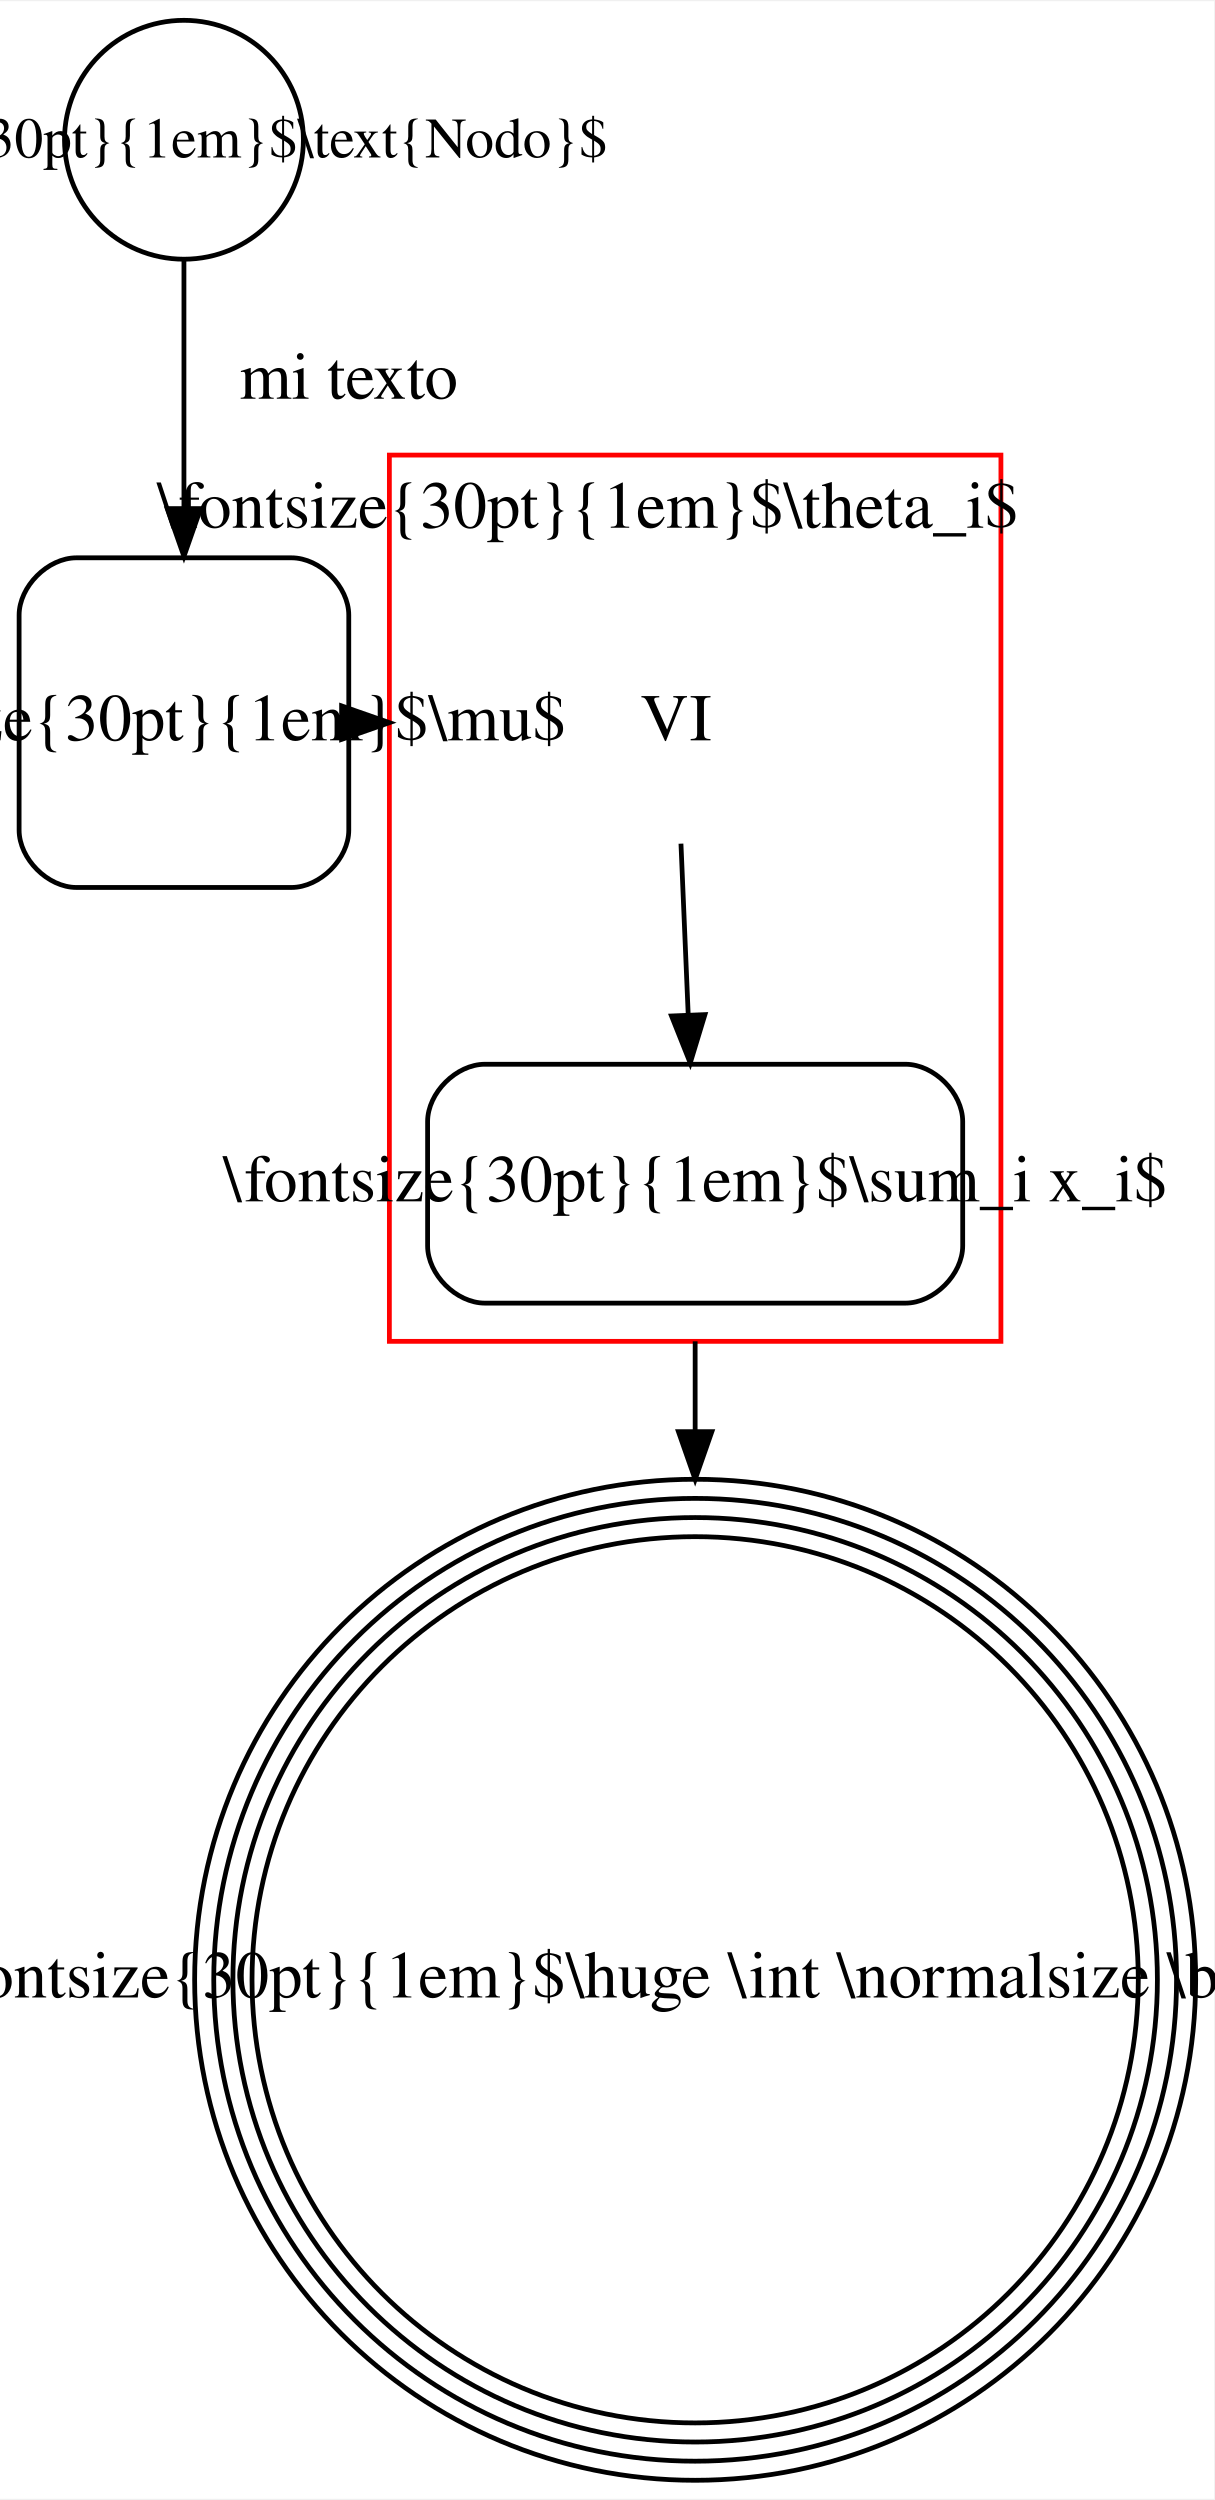
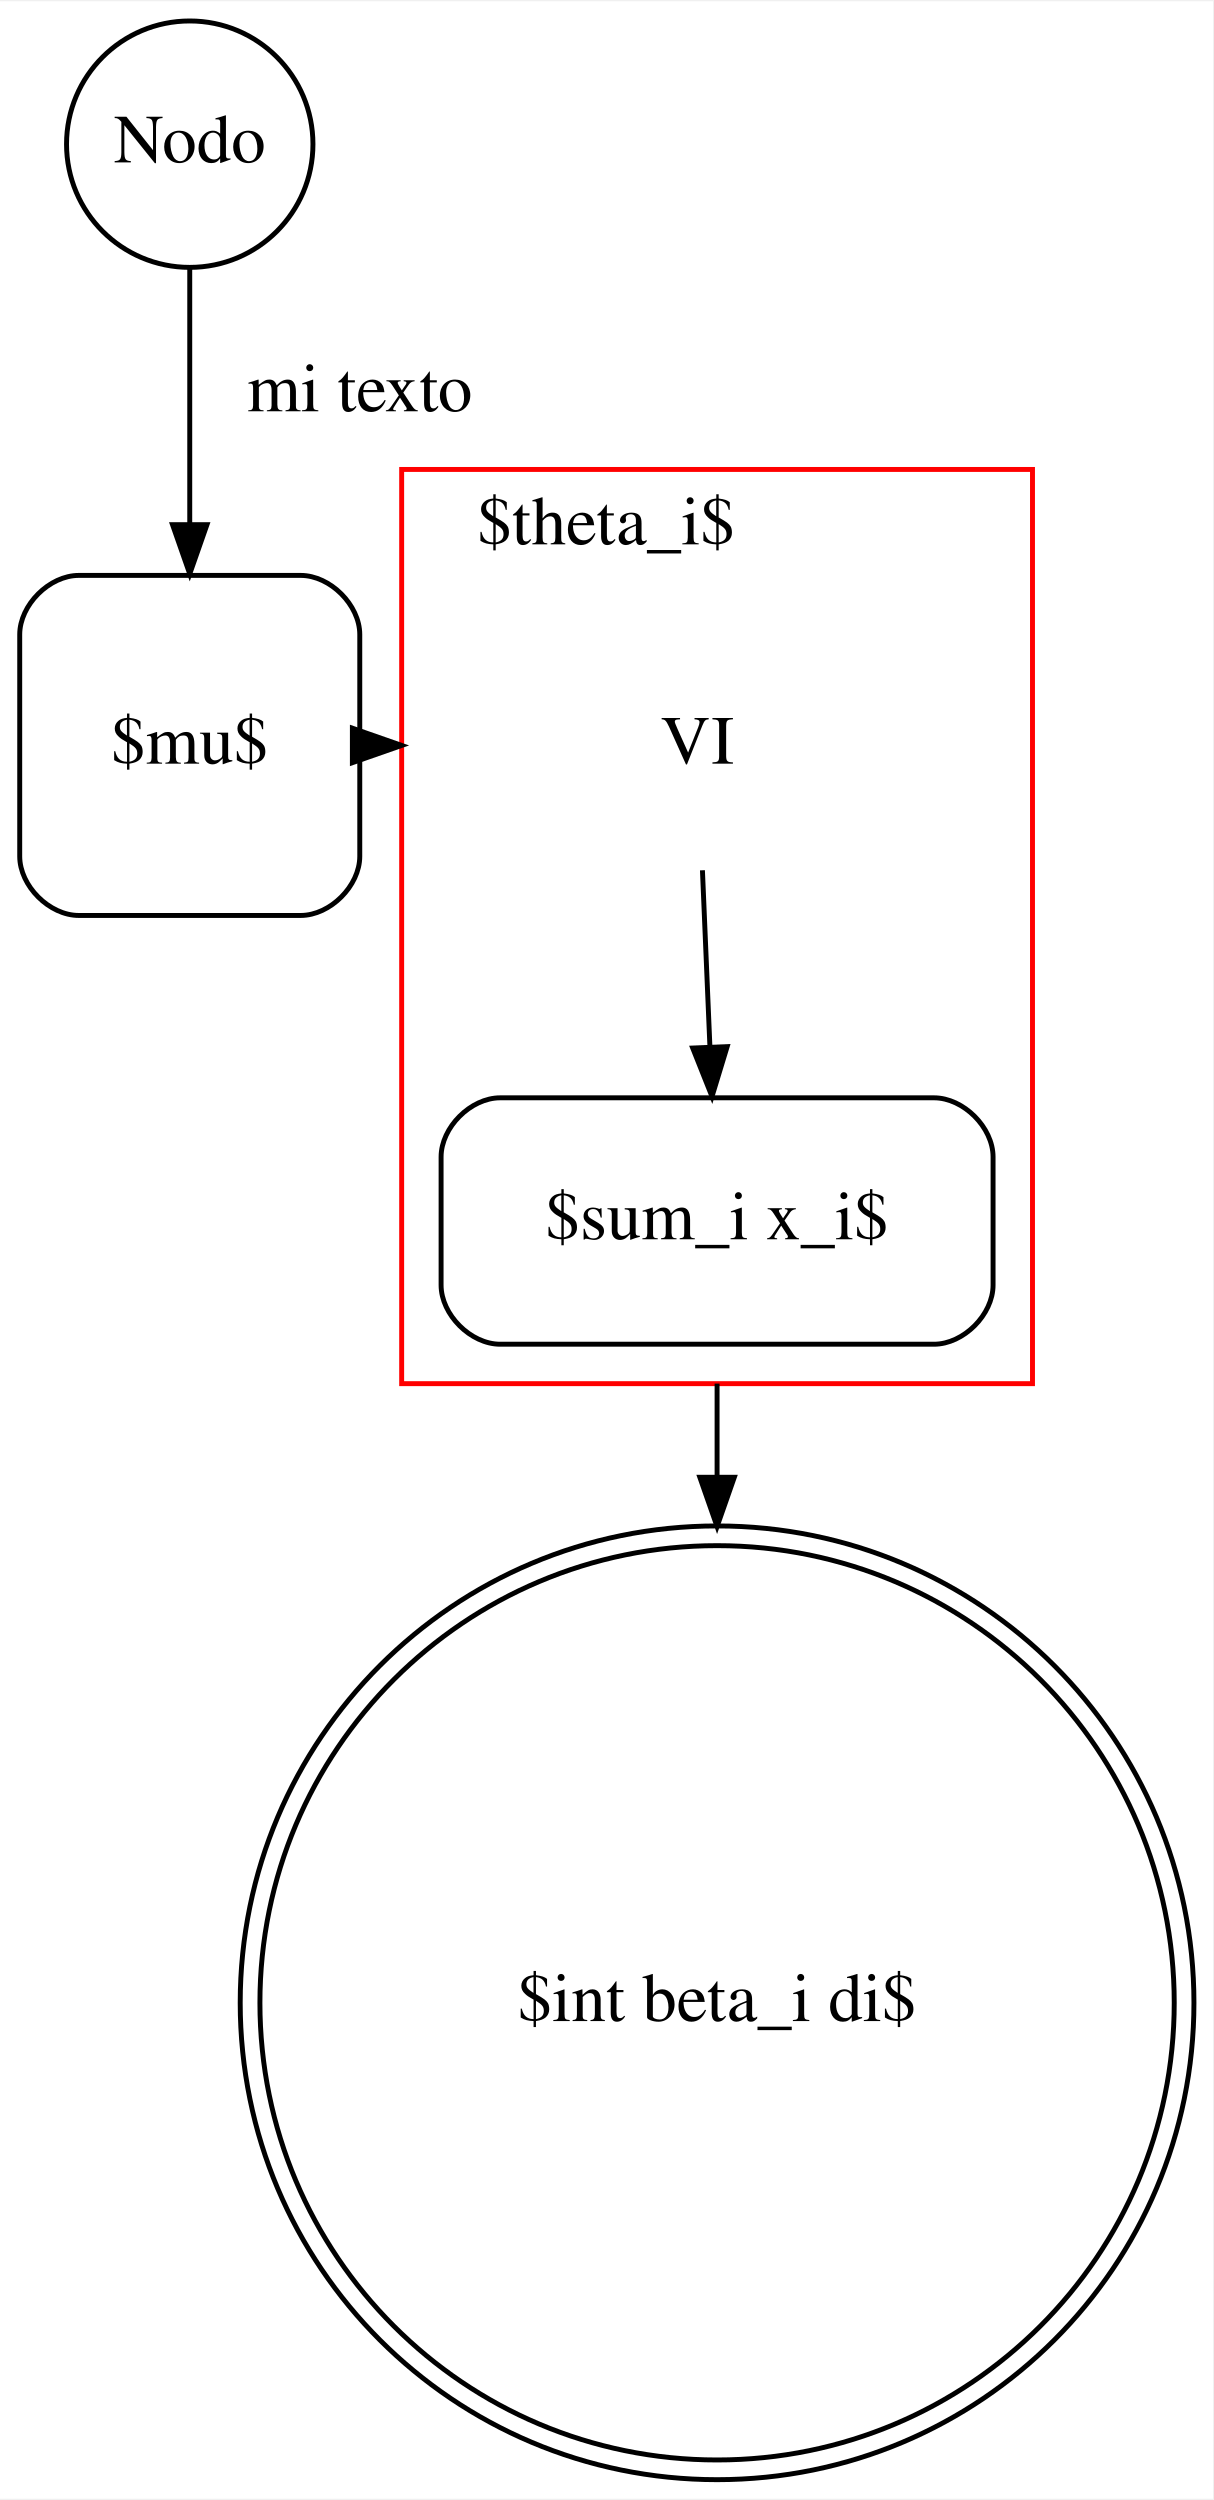
- <svg xmlns="http://www.w3.org/2000/svg" width="254pt" height="523pt" viewBox="0.00 0.00 254.13 522.76" version="1.1" id="svg8090">
-   <defs id="defs8094" />
-   <polygon fill="#ffffff" stroke="transparent" points="250.13,-518.76 250.13,4 -4,4 -4,-518.76 " id="polygon8009" transform="translate(4,518.76)" />
-   <polygon fill="none" stroke="#ff0000" points="77.5,-238.26 77.5,-423.76 205.5,-423.76 205.5,-238.26 " id="polygon8013" transform="translate(4,518.76)" />
-   <text text-anchor="middle" x="123" y="110.2" font-family="Times, serif" font-size="14px" id="text8015">\fontsize{30pt}{1em}$\theta_i$</text>
-   <circle fill="none" stroke="#000000" cx="38.5" cy="29" id="ellipse8020" r="25" />
-   <text text-anchor="middle" x="38.5" y="32.7" font-family="Times, serif" font-size="14px" id="text8022" style="font-size:12.006px">\fontsize{30pt}{1em}$\text{Nodo}$</text>
-   <path fill="none" stroke="#000000" d="m 61,116.5 c 0,0 -45,0 -45,0 -6,0 -12,6 -12,12 0,0 0,45 0,45 0,6 6,12 12,12 0,0 45,0 45,0 6,0 12,-6 12,-12 0,0 0,-45 0,-45 0,-6 -6,-12 -12,-12" id="path8027" />
-   <text text-anchor="middle" x="38.5" y="154.7" font-family="Times, serif" font-size="14px" id="text8029">\fontsize{30pt}{1em}$\mu$</text>
-   <path fill="none" stroke="#000000" d="m 38.5,54.28 c 0,14.89 0,34.38 0,51.89" id="path8034" />
-   <polygon fill="#000000" stroke="#000000" points="34.5,-402.56 31,-412.56 38,-412.56 " id="polygon8036" transform="translate(4,518.76)" />
-   <text text-anchor="middle" x="73" y="83.2" font-family="Times, serif" font-size="14px" id="text8038">mi texto</text>
-   <text text-anchor="middle" x="141.5" y="154.7" font-family="Times, serif" font-size="14px" id="text8043">VI</text>
-   <path fill="none" stroke="#000000" d="m 73.08,151 c 0.09,0 0.18,0 0.26,0" id="path8048" />
-   <polygon fill="#000000" stroke="#000000" points="77.5,-367.76 67.5,-364.26 67.5,-371.26 " id="polygon8050" transform="translate(4,518.76)" />
-   <text text-anchor="middle" x="92.75" y="144.2" font-family="Times, serif" font-size="14px" id="text8052"> </text>
-   <path fill="none" stroke="#000000" d="m 189.5,222.5 c 0,0 -88,0 -88,0 -6,0 -12,6 -12,12 0,0 0,26 0,26 0,6 6,12 12,12 0,0 88,0 88,0 6,0 12,-6 12,-12 0,0 0,-26 0,-26 0,-6 -6,-12 -12,-12" id="path8057" />
-   <text text-anchor="middle" x="145.5" y="251.2" font-family="Times, serif" font-size="14px" id="text8059">\fontsize{30pt}{1em}$\sum_i x_i$</text>
-   <path fill="none" stroke="#000000" d="m 142.53,176.33 c 0.46,10.92 1.01,23.98 1.52,35.86" id="path8064" />
-   <polygon fill="#000000" stroke="#000000" points="140.47,-296.52 136.55,-306.36 143.55,-306.65 " id="polygon8066" transform="translate(4,518.76)" />
-   <circle fill="none" stroke="#000000" cx="145.5" cy="414.13" id="ellipse8071" r="92.75" />
-   <circle fill="none" stroke="#000000" cx="145.5" cy="414.13" id="ellipse8073" r="96.75" />
-   <circle fill="none" stroke="#000000" cx="145.5" cy="414.13" id="ellipse8075" r="100.76" />
-   <circle fill="none" stroke="#000000" cx="145.5" cy="414.13" id="ellipse8077" r="104.76" />
-   <text text-anchor="middle" x="145.5" y="417.83" font-family="Times, serif" font-size="14px" id="text8079">\fontsize{30pt}{1em}$\huge \int \normalsize \beta_i di$</text>
-   <path fill="none" stroke="#000000" d="m 145.5,280.49 c 0,5.83 0,12.21 0,18.91" id="path8084" />
-   <polygon fill="#000000" stroke="#000000" points="141.5,-209.36 138,-219.36 145,-219.36 " id="polygon8086" transform="translate(4,518.76)" />
+ <svg xmlns="http://www.w3.org/2000/svg" width="246pt" height="507pt" viewBox="0.00 0.00 246.13 506.76">
+   <g id="graph0" class="graph" transform="scale(1 1) rotate(0) translate(4 502.76)">
+     <polygon fill="white" stroke="transparent" points="-4,4 -4,-502.76 242.13,-502.76 242.13,4 -4,4" />
+     <g id="clust1" class="cluster">
+       <polygon fill="none" stroke="red" points="77.5,-222.26 77.5,-407.76 205.5,-407.76 205.5,-222.26 77.5,-222.26" />
+       <text text-anchor="middle" x="119" y="-392.56" font-family="Times,serif" font-size="14.00">$theta_i$</text>
+     </g>
+     <g id="node1" class="node">
+       <ellipse fill="none" stroke="black" cx="34.5" cy="-473.76" rx="25" ry="25" />
+       <text text-anchor="middle" x="34.5" y="-470.06" font-family="Times,serif" font-size="14.00">Nodo</text>
+     </g>
+     <g id="node2" class="node">
+       <path fill="none" stroke="black" d="M57,-386.26C57,-386.26 12,-386.26 12,-386.26 6,-386.26 0,-380.26 0,-374.26 0,-374.26 0,-329.26 0,-329.26 0,-323.26 6,-317.26 12,-317.26 12,-317.26 57,-317.26 57,-317.26 63,-317.26 69,-323.26 69,-329.26 69,-329.26 69,-374.26 69,-374.26 69,-380.26 63,-386.26 57,-386.26" />
+       <text text-anchor="middle" x="34.5" y="-348.06" font-family="Times,serif" font-size="14.00">$mu$</text>
+     </g>
+     <g id="edge1" class="edge">
+       <path fill="none" stroke="black" d="M34.5,-448.48C34.5,-433.59 34.5,-414.1 34.5,-396.59" />
+       <polygon fill="black" stroke="black" points="38,-396.56 34.5,-386.56 31,-396.56 38,-396.56" />
+       <text text-anchor="middle" x="69" y="-419.56" font-family="Times,serif" font-size="14.00"> mi texto </text>
+     </g>
+     <g id="node3" class="node">
+       <text text-anchor="middle" x="137.5" y="-348.06" font-family="Times,serif" font-size="14.00">VI</text>
+     </g>
+     <g id="edge2" class="edge">
+       <path fill="none" stroke="black" d="M69.08,-351.76C69.17,-351.76 69.26,-351.76 69.34,-351.76" />
+       <polygon fill="black" stroke="black" points="67.5,-355.26 77.5,-351.76 67.5,-348.26 67.5,-355.26" />
+       <text text-anchor="middle" x="88.75" y="-358.56" font-family="Times,serif" font-size="14.00">  </text>
+     </g>
+     <g id="node4" class="node">
+       <path fill="none" stroke="black" d="M185.5,-280.26C185.5,-280.26 97.5,-280.26 97.5,-280.26 91.5,-280.26 85.5,-274.26 85.5,-268.26 85.5,-268.26 85.5,-242.26 85.5,-242.26 85.5,-236.26 91.5,-230.26 97.5,-230.26 97.5,-230.26 185.5,-230.26 185.5,-230.26 191.5,-230.26 197.5,-236.26 197.5,-242.26 197.5,-242.26 197.5,-268.26 197.5,-268.26 197.5,-274.26 191.5,-280.26 185.5,-280.26" />
+       <text text-anchor="middle" x="141.5" y="-251.56" font-family="Times,serif" font-size="14.00">$sum_i x_i$</text>
+     </g>
+     <g id="edge3" class="edge">
+       <path fill="none" stroke="black" d="M138.53,-326.43C138.99,-315.51 139.54,-302.45 140.05,-290.57" />
+       <polygon fill="black" stroke="black" points="143.55,-290.65 140.47,-280.52 136.55,-290.36 143.55,-290.65" />
+     </g>
+     <g id="node5" class="node">
+       <ellipse fill="none" stroke="black" cx="141.5" cy="-96.63" rx="92.76" ry="92.76" />
+       <ellipse fill="none" stroke="black" cx="141.5" cy="-96.63" rx="96.76" ry="96.76" />
+       <text text-anchor="middle" x="141.5" y="-92.93" font-family="Times,serif" font-size="14.00">$int beta_i di$</text>
+     </g>
+     <g id="edge4" class="edge">
+       <path fill="none" stroke="black" d="M141.5,-222.27C141.5,-216.41 141.5,-210.01 141.5,-203.3" />
+       <polygon fill="black" stroke="black" points="145,-203.26 141.5,-193.26 138,-203.26 145,-203.26" />
+     </g>
+   </g>
</svg>
